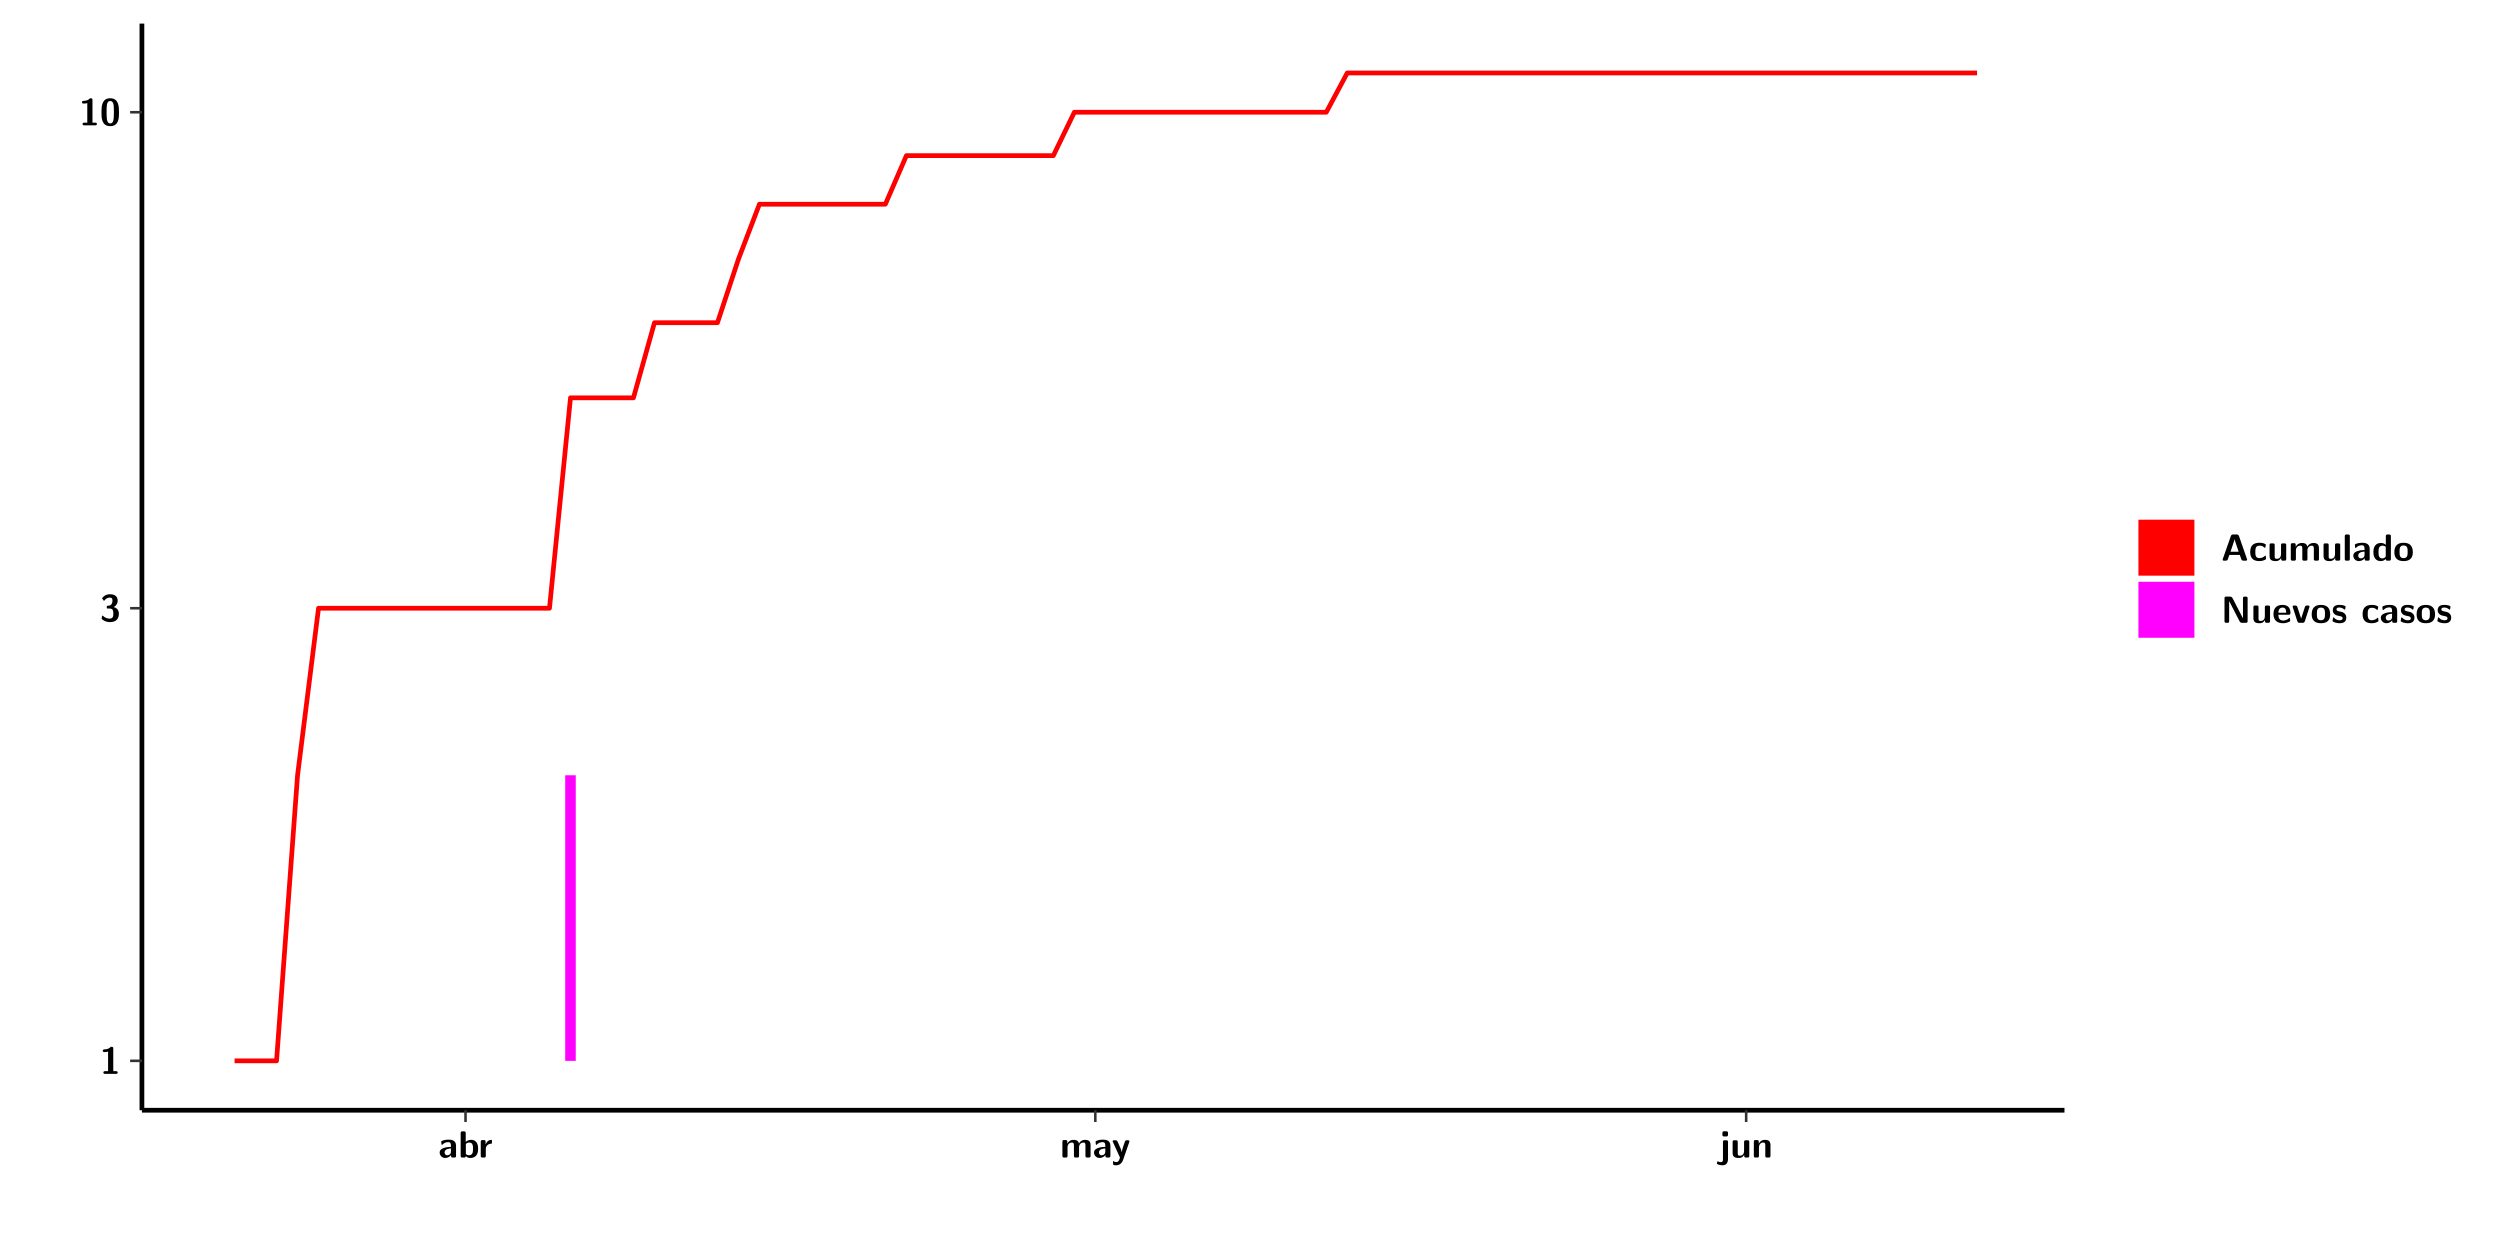
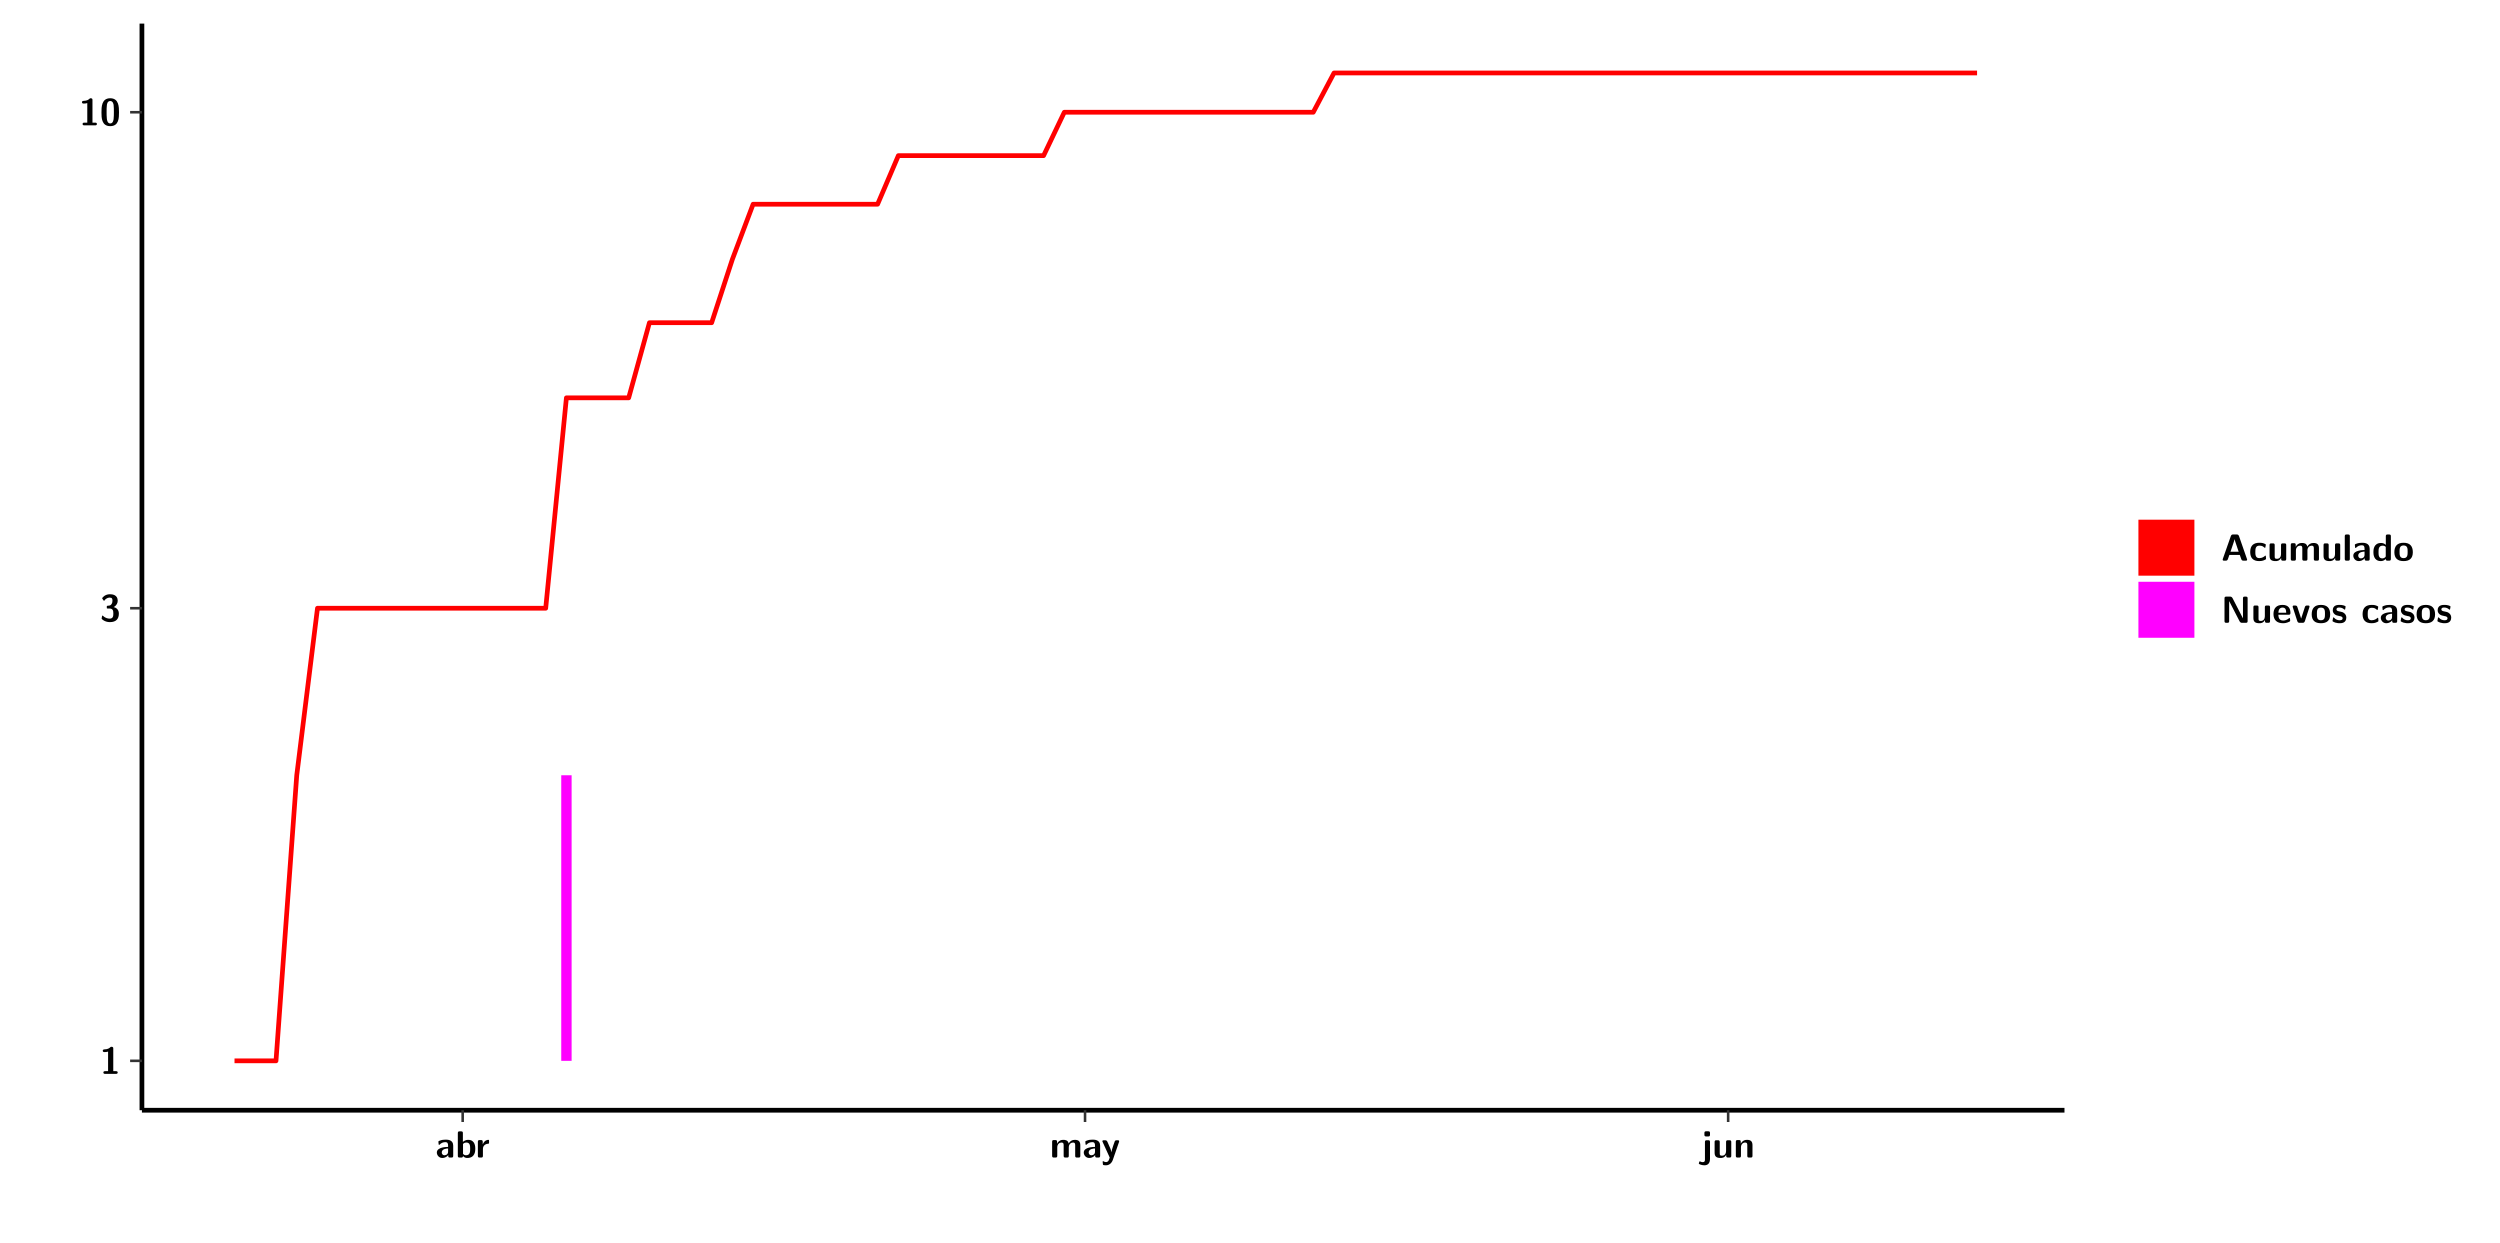
<svg xmlns="http://www.w3.org/2000/svg" xmlns:xlink="http://www.w3.org/1999/xlink" width="579.653pt" height="288pt" viewBox="0 0 579.653 288" version="1.1">
  <defs>
    <g>
      <symbol overflow="visible" id="glyph0-0">
        <path style="stroke:none;" d="" />
      </symbol>
      <symbol overflow="visible" id="glyph0-1">
        <path style="stroke:none;" d="M 3.109 -5.859 C 3.109 -6.016 3.109 -6.281 2.719 -6.281 C 2.547 -6.281 2.516 -6.266 2.406 -6.156 C 2.25 -6.016 1.922 -5.688 1.047 -5.672 C 0.891 -5.672 0.672 -5.609 0.672 -5.359 C 0.672 -5.047 0.969 -5.047 1.094 -5.047 C 1.344 -5.047 1.656 -5.078 1.906 -5.156 L 1.906 -0.625 L 1.234 -0.625 C 1.109 -0.625 0.812 -0.625 0.812 -0.312 C 0.812 0 1.109 0 1.234 0 L 3.719 0 C 3.828 0 4.141 0 4.141 -0.312 C 4.141 -0.625 3.828 -0.625 3.719 -0.625 L 3.109 -0.625 Z M 3.109 -5.859 " />
      </symbol>
      <symbol overflow="visible" id="glyph0-2">
        <path style="stroke:none;" d="M 0.844 -4.859 C 0.906 -4.766 0.953 -4.766 0.969 -4.766 C 1.031 -4.766 1.047 -4.797 1.094 -4.859 C 1.547 -5.5 2.172 -5.5 2.281 -5.5 C 2.844 -5.5 2.922 -5.203 2.922 -4.781 C 2.922 -4.656 2.922 -4.234 2.641 -3.906 C 2.438 -3.656 2.219 -3.641 1.953 -3.625 C 1.859 -3.609 1.688 -3.609 1.672 -3.578 C 1.609 -3.562 1.609 -3.5 1.609 -3.359 L 1.609 -3.203 C 1.609 -2.984 1.609 -2.969 1.844 -2.969 L 2.219 -2.969 C 3.031 -2.969 3.125 -2.469 3.125 -1.797 C 3.125 -1.203 3.062 -0.625 2.266 -0.625 C 1.984 -0.625 1.328 -0.688 0.75 -1.25 C 0.672 -1.328 0.656 -1.328 0.625 -1.328 C 0.531 -1.328 0.516 -1.25 0.516 -1.234 C 0.516 -1.234 0.406 -0.672 0.406 -0.625 C 0.406 -0.516 1.156 0.188 2.312 0.188 C 3.812 0.188 4.406 -0.609 4.406 -1.781 C 4.406 -2.562 3.984 -3.109 3.203 -3.297 C 3.906 -3.688 4.141 -4.266 4.141 -4.766 C 4.141 -6.156 2.891 -6.281 2.328 -6.281 C 1.125 -6.281 0.531 -5.422 0.531 -5.344 C 0.531 -5.297 0.594 -5.219 0.594 -5.219 Z M 0.844 -4.859 " />
      </symbol>
      <symbol overflow="visible" id="glyph0-3">
        <path style="stroke:none;" d="M 4.438 -3 C 4.438 -4.203 4.438 -6.281 2.406 -6.281 C 0.375 -6.281 0.375 -4.219 0.375 -3 C 0.375 -1.812 0.375 0.188 2.406 0.188 C 4.438 0.188 4.438 -1.781 4.438 -3 Z M 2.406 -0.438 C 1.75 -0.438 1.656 -1.25 1.625 -1.484 C 1.562 -1.953 1.562 -2.766 1.562 -3.125 C 1.562 -3.641 1.562 -4.203 1.625 -4.641 C 1.641 -4.875 1.734 -5.641 2.406 -5.641 C 3.047 -5.641 3.156 -4.906 3.188 -4.734 C 3.25 -4.281 3.25 -3.594 3.25 -3.125 C 3.25 -2.625 3.25 -1.953 3.188 -1.469 C 3.156 -1.234 3.062 -0.438 2.406 -0.438 Z M 2.406 -0.438 " />
      </symbol>
      <symbol overflow="visible" id="glyph0-4">
        <path style="stroke:none;" d="M 4.062 -2.766 C 4.062 -4.156 2.734 -4.156 2.297 -4.156 C 1.891 -4.156 1.453 -4.125 0.859 -3.891 C 0.672 -3.797 0.625 -3.781 0.625 -3.688 C 0.625 -3.625 0.688 -3.109 0.688 -3.047 C 0.703 -2.984 0.75 -2.938 0.812 -2.938 C 0.844 -2.938 0.875 -2.969 0.906 -3 C 1.281 -3.391 1.719 -3.578 2.266 -3.578 C 2.734 -3.578 2.875 -3.297 2.875 -2.781 L 2.875 -2.469 C 2.562 -2.469 0.266 -2.453 0.266 -1.172 C 0.266 -0.547 0.766 0.094 1.531 0.094 C 1.828 0.094 2.484 0.016 2.906 -0.594 L 2.906 -0.422 C 2.906 -0.141 2.969 0 3.328 0 L 3.641 0 C 3.984 0 4.062 -0.109 4.062 -0.422 Z M 2.875 -1.344 C 2.875 -0.531 2.047 -0.531 2.016 -0.531 C 1.641 -0.531 1.406 -0.844 1.406 -1.188 C 1.406 -2.047 2.625 -2.109 2.875 -2.109 Z M 2.875 -1.344 " />
      </symbol>
      <symbol overflow="visible" id="glyph0-5">
        <path style="stroke:none;" d="M 1.703 -5.656 C 1.703 -5.938 1.641 -6.078 1.281 -6.078 L 0.953 -6.078 C 0.641 -6.078 0.531 -5.984 0.531 -5.656 L 0.531 -0.422 C 0.531 -0.109 0.625 0 0.953 0 L 1.312 0 C 1.453 0 1.719 0 1.734 -0.344 C 2.125 0.094 2.578 0.094 2.719 0.094 C 4.578 0.094 4.578 -1.594 4.578 -2.031 C 4.578 -2.453 4.578 -4.109 2.938 -4.109 C 2.219 -4.109 1.781 -3.703 1.703 -3.625 Z M 1.734 -3.172 C 1.844 -3.281 2.109 -3.484 2.5 -3.484 C 3.391 -3.484 3.391 -2.672 3.391 -2.016 C 3.391 -1.375 3.391 -0.531 2.406 -0.531 C 2.047 -0.531 1.828 -0.75 1.734 -0.875 Z M 1.734 -3.172 " />
      </symbol>
      <symbol overflow="visible" id="glyph0-6">
        <path style="stroke:none;" d="M 1.703 -2.016 C 1.703 -2.844 2.391 -3.188 2.938 -3.219 C 3.109 -3.234 3.125 -3.234 3.125 -3.469 L 3.125 -3.875 C 3.125 -4.047 3.125 -4.109 2.969 -4.109 C 2.719 -4.109 2.078 -4.031 1.672 -3.078 L 1.656 -3.078 L 1.656 -3.641 C 1.656 -3.922 1.594 -4.062 1.234 -4.062 L 0.953 -4.062 C 0.641 -4.062 0.531 -3.969 0.531 -3.641 L 0.531 -0.422 C 0.531 -0.109 0.625 0 0.953 0 L 1.281 0 C 1.609 0 1.703 -0.109 1.703 -0.422 Z M 1.703 -2.016 " />
      </symbol>
      <symbol overflow="visible" id="glyph0-7">
        <path style="stroke:none;" d="M 7.062 -2.844 C 7.062 -3.75 6.672 -4.109 5.781 -4.109 C 5.156 -4.109 4.688 -3.828 4.359 -3.25 C 4.219 -4.078 3.484 -4.109 3.109 -4.109 C 2.938 -4.109 2.578 -4.109 2.188 -3.828 C 1.906 -3.625 1.734 -3.344 1.672 -3.203 L 1.672 -3.641 C 1.672 -3.922 1.609 -4.062 1.25 -4.062 L 0.953 -4.062 C 0.625 -4.062 0.531 -3.969 0.531 -3.641 L 0.531 -0.422 C 0.531 -0.109 0.625 0 0.953 0 L 1.297 0 C 1.625 0 1.719 -0.109 1.719 -0.422 L 1.719 -2.359 C 1.719 -3.141 2.25 -3.484 2.688 -3.484 C 3.109 -3.484 3.203 -3.297 3.203 -2.828 L 3.203 -0.422 C 3.203 -0.109 3.297 0 3.625 0 L 3.969 0 C 4.297 0 4.391 -0.109 4.391 -0.422 L 4.391 -2.359 C 4.391 -3.141 4.922 -3.484 5.359 -3.484 C 5.781 -3.484 5.875 -3.297 5.875 -2.828 L 5.875 -0.422 C 5.875 -0.109 5.969 0 6.297 0 L 6.641 0 C 6.984 0 7.062 -0.109 7.062 -0.422 Z M 7.062 -2.844 " />
      </symbol>
      <symbol overflow="visible" id="glyph0-8">
        <path style="stroke:none;" d="M 4.109 -3.609 C 4.141 -3.719 4.141 -3.734 4.141 -3.781 C 4.141 -4.016 3.906 -4.016 3.797 -4.016 L 3.609 -4.016 C 3.469 -4.016 3.266 -4.016 3.141 -3.812 C 3.109 -3.766 2.406 -1.828 2.359 -1.25 L 2.344 -1.25 C 2.312 -1.672 1.953 -2.484 1.562 -3.328 C 1.328 -3.891 1.266 -4.016 0.828 -4.016 L 0.594 -4.016 C 0.469 -4.016 0.25 -4.016 0.25 -3.781 C 0.25 -3.75 0.281 -3.688 0.297 -3.641 L 1.953 0 C 1.891 0.188 1.859 0.281 1.828 0.375 C 1.734 0.656 1.578 1.047 1.109 1.047 C 0.812 1.047 0.609 0.922 0.516 0.875 C 0.469 0.844 0.453 0.828 0.422 0.828 C 0.391 0.828 0.312 0.859 0.312 0.969 C 0.312 1.031 0.375 1.641 0.391 1.672 C 0.469 1.781 0.953 1.797 1.094 1.797 C 2.172 1.797 2.609 0.766 2.672 0.547 Z M 4.109 -3.609 " />
      </symbol>
      <symbol overflow="visible" id="glyph0-9">
        <path style="stroke:none;" d="M 1.969 -5.672 C 1.969 -5.953 1.906 -6.094 1.547 -6.094 L 1.094 -6.094 C 0.766 -6.094 0.672 -5.984 0.672 -5.672 L 0.672 -5.312 C 0.672 -5.031 0.734 -4.891 1.094 -4.891 L 1.547 -4.891 C 1.875 -4.891 1.969 -5 1.969 -5.312 Z M 0.797 0.484 C 0.797 0.703 0.797 1.062 0.25 1.062 C 0.156 1.062 -0.094 1.031 -0.266 0.922 C -0.359 0.875 -0.375 0.875 -0.406 0.875 C -0.484 0.875 -0.5 0.922 -0.547 1.094 C -0.609 1.281 -0.625 1.359 -0.625 1.391 C -0.625 1.547 0.109 1.797 0.656 1.797 C 1.625 1.797 1.969 1.141 1.969 0.281 L 1.969 -3.594 C 1.969 -3.875 1.906 -4.016 1.547 -4.016 L 1.219 -4.016 C 0.891 -4.016 0.797 -3.906 0.797 -3.594 Z M 0.797 0.484 " />
      </symbol>
      <symbol overflow="visible" id="glyph0-10">
        <path style="stroke:none;" d="M 4.391 -3.594 C 4.391 -3.875 4.328 -4.016 3.969 -4.016 L 3.609 -4.016 C 3.281 -4.016 3.188 -3.906 3.188 -3.594 L 3.188 -1.516 C 3.188 -0.938 2.891 -0.438 2.266 -0.438 C 1.766 -0.438 1.719 -0.562 1.719 -1.031 L 1.719 -3.594 C 1.719 -3.875 1.656 -4.016 1.297 -4.016 L 0.953 -4.016 C 0.625 -4.016 0.531 -3.922 0.531 -3.594 L 0.531 -1.109 C 0.531 -0.172 1.031 0.094 1.953 0.094 C 2.188 0.094 2.812 0.094 3.219 -0.656 L 3.219 -0.422 C 3.219 -0.141 3.281 0 3.641 0 L 3.969 0 C 4.297 0 4.391 -0.109 4.391 -0.422 Z M 4.391 -3.594 " />
      </symbol>
      <symbol overflow="visible" id="glyph0-11">
        <path style="stroke:none;" d="M 4.391 -2.844 C 4.391 -3.75 4 -4.109 3.109 -4.109 C 2.188 -4.109 1.781 -3.438 1.672 -3.203 L 1.672 -3.641 C 1.672 -3.922 1.609 -4.062 1.25 -4.062 L 0.953 -4.062 C 0.625 -4.062 0.531 -3.969 0.531 -3.641 L 0.531 -0.422 C 0.531 -0.109 0.625 0 0.953 0 L 1.297 0 C 1.625 0 1.719 -0.109 1.719 -0.422 L 1.719 -2.359 C 1.719 -3.125 2.219 -3.484 2.688 -3.484 C 3.109 -3.484 3.188 -3.281 3.188 -2.828 L 3.188 -0.422 C 3.188 -0.141 3.25 0 3.609 0 L 3.969 0 C 4.297 0 4.391 -0.109 4.391 -0.422 Z M 4.391 -2.844 " />
      </symbol>
      <symbol overflow="visible" id="glyph0-12">
        <path style="stroke:none;" d="M 4.156 -5.703 C 4.031 -6.078 3.766 -6.078 3.594 -6.078 L 2.828 -6.078 C 2.641 -6.078 2.391 -6.078 2.266 -5.703 L 0.406 -0.406 C 0.375 -0.297 0.375 -0.281 0.375 -0.234 C 0.375 0 0.594 0 0.703 0 L 1.031 0 C 1.188 0 1.453 0 1.578 -0.344 L 1.922 -1.328 L 4.344 -1.328 L 4.641 -0.484 C 4.75 -0.172 4.812 0 5.234 0 L 5.703 0 C 5.828 0 6.047 0 6.047 -0.234 C 6.047 -0.281 6.047 -0.297 6 -0.406 Z M 2.812 -3.938 C 2.938 -4.328 3.062 -4.656 3.125 -4.969 L 3.141 -4.969 C 3.188 -4.766 3.188 -4.75 3.25 -4.547 L 4.078 -2.078 L 2.188 -2.078 Z M 2.812 -3.938 " />
      </symbol>
      <symbol overflow="visible" id="glyph0-13">
        <path style="stroke:none;" d="M 4 -0.438 C 4 -0.531 3.969 -0.938 3.953 -1.047 C 3.953 -1.078 3.938 -1.172 3.844 -1.172 C 3.812 -1.172 3.797 -1.172 3.703 -1.078 C 3.562 -0.953 3.141 -0.594 2.422 -0.594 C 1.516 -0.594 1.516 -1.469 1.516 -2.031 C 1.516 -2.75 1.562 -3.484 2.453 -3.484 C 3.031 -3.484 3.266 -3.344 3.578 -3.078 C 3.688 -2.984 3.703 -2.984 3.734 -2.984 C 3.828 -2.984 3.844 -3.062 3.844 -3.094 C 3.859 -3.172 3.953 -3.656 3.953 -3.703 C 3.953 -3.781 3.891 -3.812 3.75 -3.891 C 3.328 -4.078 3.062 -4.156 2.453 -4.156 C 1.141 -4.156 0.328 -3.547 0.328 -2.016 C 0.328 -0.562 1.078 0.094 2.406 0.094 C 2.641 0.094 3.172 0.094 3.75 -0.203 C 4 -0.344 4 -0.344 4 -0.438 Z M 4 -0.438 " />
      </symbol>
      <symbol overflow="visible" id="glyph0-14">
        <path style="stroke:none;" d="M 1.703 -5.656 C 1.703 -5.938 1.641 -6.078 1.281 -6.078 L 0.953 -6.078 C 0.641 -6.078 0.531 -5.984 0.531 -5.656 L 0.531 -0.422 C 0.531 -0.109 0.625 0 0.953 0 L 1.281 0 C 1.609 0 1.703 -0.109 1.703 -0.422 Z M 1.703 -5.656 " />
      </symbol>
      <symbol overflow="visible" id="glyph0-15">
        <path style="stroke:none;" d="M 4.375 -5.656 C 4.375 -5.938 4.312 -6.078 3.953 -6.078 L 3.625 -6.078 C 3.297 -6.078 3.203 -5.969 3.203 -5.656 L 3.203 -3.672 C 2.812 -4.047 2.375 -4.109 2.109 -4.109 C 0.328 -4.109 0.328 -2.422 0.328 -2 C 0.328 -1.594 0.328 0.094 2.062 0.094 C 2.422 0.094 2.812 -0.016 3.188 -0.406 C 3.188 -0.094 3.297 0 3.609 0 L 3.953 0 C 4.281 0 4.375 -0.109 4.375 -0.422 Z M 3.188 -1.094 C 3.188 -0.953 3.188 -0.875 2.922 -0.688 C 2.703 -0.547 2.5 -0.531 2.406 -0.531 C 1.516 -0.531 1.516 -1.344 1.516 -2 C 1.516 -2.656 1.516 -3.484 2.5 -3.484 C 2.75 -3.484 2.984 -3.391 3.188 -3.203 Z M 3.188 -1.094 " />
      </symbol>
      <symbol overflow="visible" id="glyph0-16">
        <path style="stroke:none;" d="M 4.547 -1.969 C 4.547 -3.406 3.844 -4.156 2.406 -4.156 C 0.953 -4.156 0.266 -3.391 0.266 -1.969 C 0.266 -0.547 1.031 0.094 2.406 0.094 C 3.781 0.094 4.547 -0.531 4.547 -1.969 Z M 2.406 -0.594 C 1.469 -0.594 1.469 -1.375 1.469 -2.078 C 1.469 -2.75 1.469 -3.531 2.406 -3.531 C 3.344 -3.531 3.344 -2.766 3.344 -2.078 C 3.344 -1.391 3.344 -0.594 2.406 -0.594 Z M 2.406 -0.594 " />
      </symbol>
      <symbol overflow="visible" id="glyph0-17">
        <path style="stroke:none;" d="M 2.656 -5.734 C 2.469 -6.078 2.203 -6.078 2.031 -6.078 L 1.219 -6.078 C 0.906 -6.078 0.797 -5.984 0.797 -5.656 L 0.797 -0.422 C 0.797 -0.109 0.891 0 1.219 0 L 1.453 0 C 1.781 0 1.875 -0.109 1.875 -0.422 L 1.875 -5.016 L 1.891 -5.016 L 4.297 -0.344 C 4.484 0 4.75 0 4.922 0 L 5.734 0 C 6.062 0 6.156 -0.109 6.156 -0.422 L 6.156 -5.656 C 6.156 -5.938 6.094 -6.078 5.734 -6.078 L 5.5 -6.078 C 5.156 -6.078 5.078 -5.969 5.078 -5.656 L 5.078 -1.062 L 5.062 -1.062 Z M 2.656 -5.734 " />
      </symbol>
      <symbol overflow="visible" id="glyph0-18">
        <path style="stroke:none;" d="M 3.781 -1.875 C 3.984 -1.875 4.203 -1.891 4.203 -2.281 C 4.203 -3.406 3.672 -4.156 2.359 -4.156 C 0.969 -4.156 0.266 -3.375 0.266 -2.047 C 0.266 -0.609 1.109 0.094 2.484 0.094 C 2.812 0.094 3.312 0.047 3.891 -0.234 C 4.078 -0.328 4.141 -0.359 4.141 -0.469 C 4.141 -0.531 4.125 -0.781 4.109 -0.844 C 4.078 -1.125 4.062 -1.125 3.984 -1.125 C 3.953 -1.125 3.938 -1.125 3.844 -1.047 C 3.328 -0.594 2.797 -0.531 2.516 -0.531 C 1.531 -0.531 1.422 -1.312 1.391 -1.875 Z M 1.406 -2.344 C 1.422 -2.875 1.609 -3.531 2.359 -3.531 C 3.062 -3.531 3.203 -3.031 3.219 -2.344 Z M 1.406 -2.344 " />
      </symbol>
      <symbol overflow="visible" id="glyph0-19">
        <path style="stroke:none;" d="M 4.109 -3.609 C 4.141 -3.719 4.141 -3.75 4.141 -3.766 C 4.141 -4.016 3.922 -4.016 3.797 -4.016 L 3.609 -4.016 C 3.25 -4.016 3.141 -3.891 3.062 -3.641 L 2.203 -0.984 L 1.328 -3.641 C 1.266 -3.828 1.203 -4.016 0.781 -4.016 L 0.578 -4.016 C 0.453 -4.016 0.234 -4.016 0.234 -3.766 C 0.234 -3.75 0.234 -3.719 0.266 -3.609 L 1.312 -0.375 C 1.438 0 1.703 0 1.859 0 L 2.5 0 C 2.672 0 2.938 0 3.062 -0.375 Z M 4.109 -3.609 " />
      </symbol>
      <symbol overflow="visible" id="glyph0-20">
        <path style="stroke:none;" d="M 3.469 -1.234 C 3.469 -1.734 3.203 -2.031 3.047 -2.172 C 2.703 -2.484 2.391 -2.547 2.031 -2.609 C 1.547 -2.703 1.188 -2.766 1.188 -3.109 C 1.188 -3.469 1.484 -3.547 1.828 -3.547 C 2.406 -3.547 2.719 -3.328 2.953 -3.125 C 3.047 -3.047 3.062 -3.047 3.094 -3.047 C 3.188 -3.047 3.203 -3.125 3.203 -3.156 C 3.219 -3.219 3.312 -3.719 3.312 -3.766 C 3.312 -3.906 2.844 -4.031 2.75 -4.062 C 2.406 -4.156 2.125 -4.156 1.891 -4.156 C 1.5 -4.156 0.328 -4.156 0.328 -2.906 C 0.328 -2.484 0.516 -2.219 0.75 -2 C 1.062 -1.734 1.406 -1.672 1.906 -1.562 C 2.156 -1.531 2.609 -1.453 2.609 -1.062 C 2.609 -0.656 2.266 -0.594 1.922 -0.594 C 1.531 -0.594 1.047 -0.703 0.625 -1.188 C 0.594 -1.234 0.562 -1.266 0.516 -1.266 C 0.422 -1.266 0.406 -1.188 0.391 -1.125 C 0.375 -1.016 0.266 -0.516 0.266 -0.422 C 0.266 -0.266 0.922 -0.062 0.922 -0.047 C 1.406 0.094 1.766 0.094 1.922 0.094 C 2.359 0.094 3.469 0.062 3.469 -1.234 Z M 3.469 -1.234 " />
      </symbol>
    </g>
    <clipPath id="clip1">
      <path d="M 0 0 L 576.008 0 L 576.008 288 L 0 288 Z M 0 0 " />
    </clipPath>
    <clipPath id="clip2">
      <path d="M 32.906 5.477 L 478.672 5.477 L 478.672 257.414 L 32.906 257.414 Z M 32.906 5.477 " />
    </clipPath>
  </defs>
  <g id="surface1">
    <g clip-path="url(#clip1)" clip-rule="nonzero">
      <path style="fill-rule:nonzero;fill:rgb(100%,100%,100%);fill-opacity:1;stroke-width:0.598;stroke-linecap:round;stroke-linejoin:round;stroke:rgb(100%,100%,100%);stroke-opacity:1;stroke-miterlimit:10;" d="M 0 0 L 0 288.004 L 576.008 288.004 L 576.008 0 Z M 0 0 " transform="matrix(1,0,0,-1,0,288)" />
    </g>
    <g clip-path="url(#clip2)" clip-rule="nonzero">
      <path style=" stroke:none;fill-rule:nonzero;fill:rgb(100%,100%,100%);fill-opacity:1;" d="M 32.906 257.414 L 32.906 5.477 L 478.672 5.477 L 478.672 257.414 Z M 32.906 257.414 " />
    </g>
-     <path style=" stroke:none;fill-rule:nonzero;fill:rgb(100%,0%,100%);fill-opacity:1;" d="M 131.051 245.969 L 131.051 179.754 L 133.492 179.754 L 133.492 245.969 Z M 131.051 245.969 " />
-     <path style="fill:none;stroke-width:1.096;stroke-linecap:butt;stroke-linejoin:round;stroke:rgb(100%,0%,0%);stroke-opacity:1;stroke-miterlimit:10;" d="M 54.387 42.031 L 64.121 42.031 L 68.992 108.246 L 73.855 146.973 L 127.402 146.973 L 132.277 195.758 L 146.871 195.758 L 151.742 213.172 L 166.348 213.172 L 171.211 227.898 L 176.082 240.652 L 205.281 240.652 L 210.156 251.91 L 244.227 251.91 L 249.098 261.973 L 307.512 261.973 L 312.371 271.078 L 458.406 271.078 " transform="matrix(1,0,0,-1,0,288)" />
+     <path style=" stroke:none;fill-rule:nonzero;fill:rgb(100%,0%,100%);fill-opacity:1;" d="M 130.133 245.969 L 130.133 179.754 L 132.535 179.754 L 132.535 245.969 Z M 130.133 245.969 " />
+     <path style="fill:none;stroke-width:1.096;stroke-linecap:butt;stroke-linejoin:round;stroke:rgb(100%,0%,0%);stroke-opacity:1;stroke-miterlimit:10;" d="M 54.375 42.031 L 63.992 42.031 L 68.805 108.246 L 73.613 146.973 L 126.527 146.973 L 131.328 195.758 L 145.766 195.758 L 150.578 213.172 L 165.004 213.172 L 169.816 227.898 L 174.617 240.652 L 203.48 240.652 L 208.293 251.91 L 241.965 251.91 L 246.77 261.973 L 304.492 261.973 L 309.305 271.078 L 458.406 271.078 " transform="matrix(1,0,0,-1,0,288)" />
    <path style="fill:none;stroke-width:1.096;stroke-linecap:butt;stroke-linejoin:round;stroke:rgb(0%,0%,0%);stroke-opacity:1;stroke-miterlimit:10;" d="M 32.906 30.586 L 32.906 282.523 " transform="matrix(1,0,0,-1,0,288)" />
    <g style="fill:rgb(0%,0%,0%);fill-opacity:1;">
      <use xlink:href="#glyph0-1" x="23.153" y="248.986" />
    </g>
    <g style="fill:rgb(0%,0%,0%);fill-opacity:1;">
      <use xlink:href="#glyph0-2" x="23.153" y="144.06" />
    </g>
    <g style="fill:rgb(0%,0%,0%);fill-opacity:1;">
      <use xlink:href="#glyph0-1" x="18.331" y="29.061" />
      <use xlink:href="#glyph0-3" x="23.153" y="29.061" />
    </g>
    <path style="fill:none;stroke-width:0.598;stroke-linecap:butt;stroke-linejoin:round;stroke:rgb(20%,20%,20%);stroke-opacity:1;stroke-miterlimit:10;" d="M 30.168 42.031 L 32.906 42.031 " transform="matrix(1,0,0,-1,0,288)" />
    <path style="fill:none;stroke-width:0.598;stroke-linecap:butt;stroke-linejoin:round;stroke:rgb(20%,20%,20%);stroke-opacity:1;stroke-miterlimit:10;" d="M 30.168 146.973 L 32.906 146.973 " transform="matrix(1,0,0,-1,0,288)" />
    <path style="fill:none;stroke-width:0.598;stroke-linecap:butt;stroke-linejoin:round;stroke:rgb(20%,20%,20%);stroke-opacity:1;stroke-miterlimit:10;" d="M 30.168 261.973 L 32.906 261.973 " transform="matrix(1,0,0,-1,0,288)" />
    <path style="fill:none;stroke-width:1.096;stroke-linecap:butt;stroke-linejoin:round;stroke:rgb(0%,0%,0%);stroke-opacity:1;stroke-miterlimit:10;" d="M 32.906 30.586 L 478.672 30.586 " transform="matrix(1,0,0,-1,0,288)" />
-     <path style="fill:none;stroke-width:0.598;stroke-linecap:butt;stroke-linejoin:round;stroke:rgb(20%,20%,20%);stroke-opacity:1;stroke-miterlimit:10;" d="M 107.938 27.848 L 107.938 30.586 " transform="matrix(1,0,0,-1,0,288)" />
-     <path style="fill:none;stroke-width:0.598;stroke-linecap:butt;stroke-linejoin:round;stroke:rgb(20%,20%,20%);stroke-opacity:1;stroke-miterlimit:10;" d="M 253.961 27.848 L 253.961 30.586 " transform="matrix(1,0,0,-1,0,288)" />
-     <path style="fill:none;stroke-width:0.598;stroke-linecap:butt;stroke-linejoin:round;stroke:rgb(20%,20%,20%);stroke-opacity:1;stroke-miterlimit:10;" d="M 404.867 27.848 L 404.867 30.586 " transform="matrix(1,0,0,-1,0,288)" />
+     <path style="fill:none;stroke-width:0.598;stroke-linecap:butt;stroke-linejoin:round;stroke:rgb(20%,20%,20%);stroke-opacity:1;stroke-miterlimit:10;" d="M 107.277 27.848 L 107.277 30.586 " transform="matrix(1,0,0,-1,0,288)" />
+     <path style="fill:none;stroke-width:0.598;stroke-linecap:butt;stroke-linejoin:round;stroke:rgb(20%,20%,20%);stroke-opacity:1;stroke-miterlimit:10;" d="M 251.578 27.848 L 251.578 30.586 " transform="matrix(1,0,0,-1,0,288)" />
+     <path style="fill:none;stroke-width:0.598;stroke-linecap:butt;stroke-linejoin:round;stroke:rgb(20%,20%,20%);stroke-opacity:1;stroke-miterlimit:10;" d="M 400.691 27.848 L 400.691 30.586 " transform="matrix(1,0,0,-1,0,288)" />
    <g style="fill:rgb(0%,0%,0%);fill-opacity:1;">
-       <use xlink:href="#glyph0-4" x="101.676" y="268.394" />
-       <use xlink:href="#glyph0-5" x="106.279" y="268.394" />
+       <use xlink:href="#glyph0-4" x="101.019" y="268.394" />
+       <use xlink:href="#glyph0-5" x="105.622" y="268.394" />
    </g>
    <g style="fill:rgb(0%,0%,0%);fill-opacity:1;">
-       <use xlink:href="#glyph0-6" x="110.935" y="268.394" />
+       <use xlink:href="#glyph0-6" x="110.269" y="268.394" />
    </g>
    <g style="fill:rgb(0%,0%,0%);fill-opacity:1;">
-       <use xlink:href="#glyph0-7" x="245.799" y="268.394" />
-       <use xlink:href="#glyph0-4" x="253.397" y="268.394" />
+       <use xlink:href="#glyph0-7" x="243.418" y="268.394" />
+       <use xlink:href="#glyph0-4" x="251.016" y="268.394" />
    </g>
    <g style="fill:rgb(0%,0%,0%);fill-opacity:1;">
-       <use xlink:href="#glyph0-8" x="257.728" y="268.394" />
+       <use xlink:href="#glyph0-8" x="255.347" y="268.394" />
    </g>
    <g style="fill:rgb(0%,0%,0%);fill-opacity:1;">
-       <use xlink:href="#glyph0-9" x="398.688" y="268.394" />
-       <use xlink:href="#glyph0-10" x="401.196" y="268.394" />
-       <use xlink:href="#glyph0-11" x="406.115" y="268.394" />
+       <use xlink:href="#glyph0-9" x="394.514" y="268.394" />
+       <use xlink:href="#glyph0-10" x="397.022" y="268.394" />
+       <use xlink:href="#glyph0-11" x="401.941" y="268.394" />
    </g>
    <path style=" stroke:none;fill-rule:nonzero;fill:rgb(100%,100%,100%);fill-opacity:1;" d="M 489.629 154.062 L 489.629 108.828 L 570.527 108.828 L 570.527 154.062 Z M 489.629 154.062 " />
    <path style=" stroke:none;fill-rule:nonzero;fill:rgb(100%,0%,0%);fill-opacity:1;" d="M 495.816 133.477 L 495.816 120.496 L 508.797 120.496 L 508.797 133.477 Z M 495.816 133.477 " />
    <path style=" stroke:none;fill-rule:nonzero;fill:rgb(100%,0%,100%);fill-opacity:1;" d="M 495.816 147.875 L 495.816 134.891 L 508.797 134.891 L 508.797 147.875 Z M 495.816 147.875 " />
    <g style="fill:rgb(0%,0%,0%);fill-opacity:1;">
      <use xlink:href="#glyph0-12" x="514.979" y="130.002" />
      <use xlink:href="#glyph0-13" x="521.408" y="130.002" />
      <use xlink:href="#glyph0-10" x="525.694" y="130.002" />
      <use xlink:href="#glyph0-7" x="530.613" y="130.002" />
      <use xlink:href="#glyph0-10" x="538.212" y="130.002" />
      <use xlink:href="#glyph0-14" x="543.131" y="130.002" />
      <use xlink:href="#glyph0-4" x="545.372" y="130.002" />
      <use xlink:href="#glyph0-15" x="549.975" y="130.002" />
      <use xlink:href="#glyph0-16" x="554.894" y="130.002" />
    </g>
    <g style="fill:rgb(0%,0%,0%);fill-opacity:1;">
      <use xlink:href="#glyph0-17" x="514.979" y="144.408" />
      <use xlink:href="#glyph0-10" x="521.944" y="144.408" />
      <use xlink:href="#glyph0-18" x="526.864" y="144.408" />
      <use xlink:href="#glyph0-19" x="531.345" y="144.408" />
      <use xlink:href="#glyph0-16" x="535.728" y="144.408" />
      <use xlink:href="#glyph0-20" x="540.55" y="144.408" />
    </g>
    <g style="fill:rgb(0%,0%,0%);fill-opacity:1;">
      <use xlink:href="#glyph0-13" x="547.465" y="144.408" />
      <use xlink:href="#glyph0-4" x="551.751" y="144.408" />
      <use xlink:href="#glyph0-20" x="556.354" y="144.408" />
      <use xlink:href="#glyph0-16" x="560.051" y="144.408" />
      <use xlink:href="#glyph0-20" x="564.872" y="144.408" />
    </g>
  </g>
</svg>
